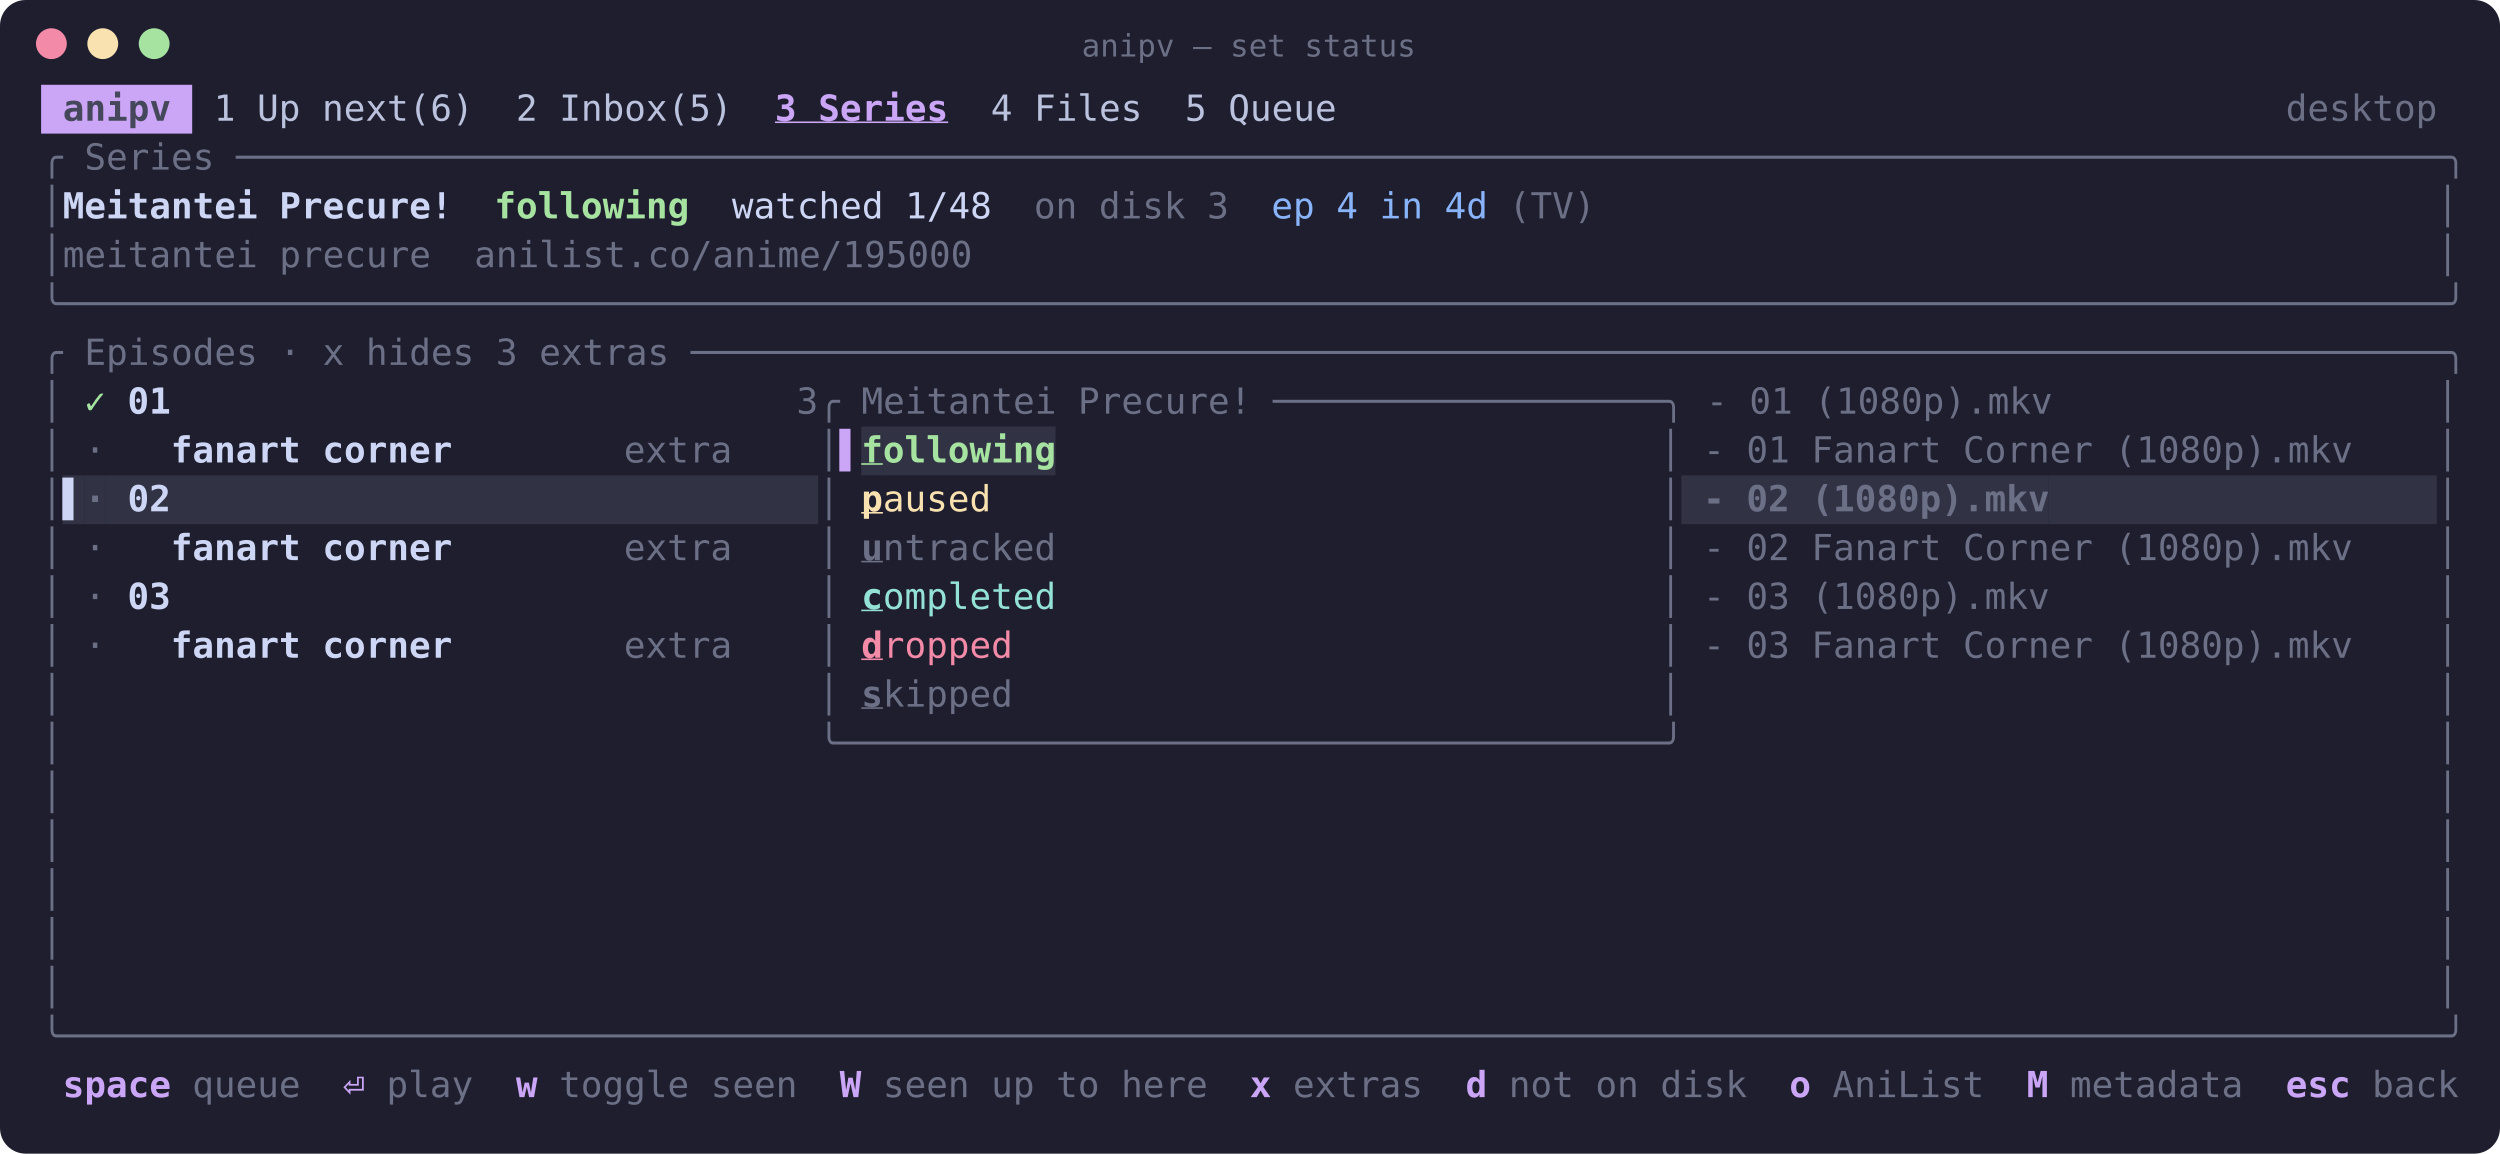
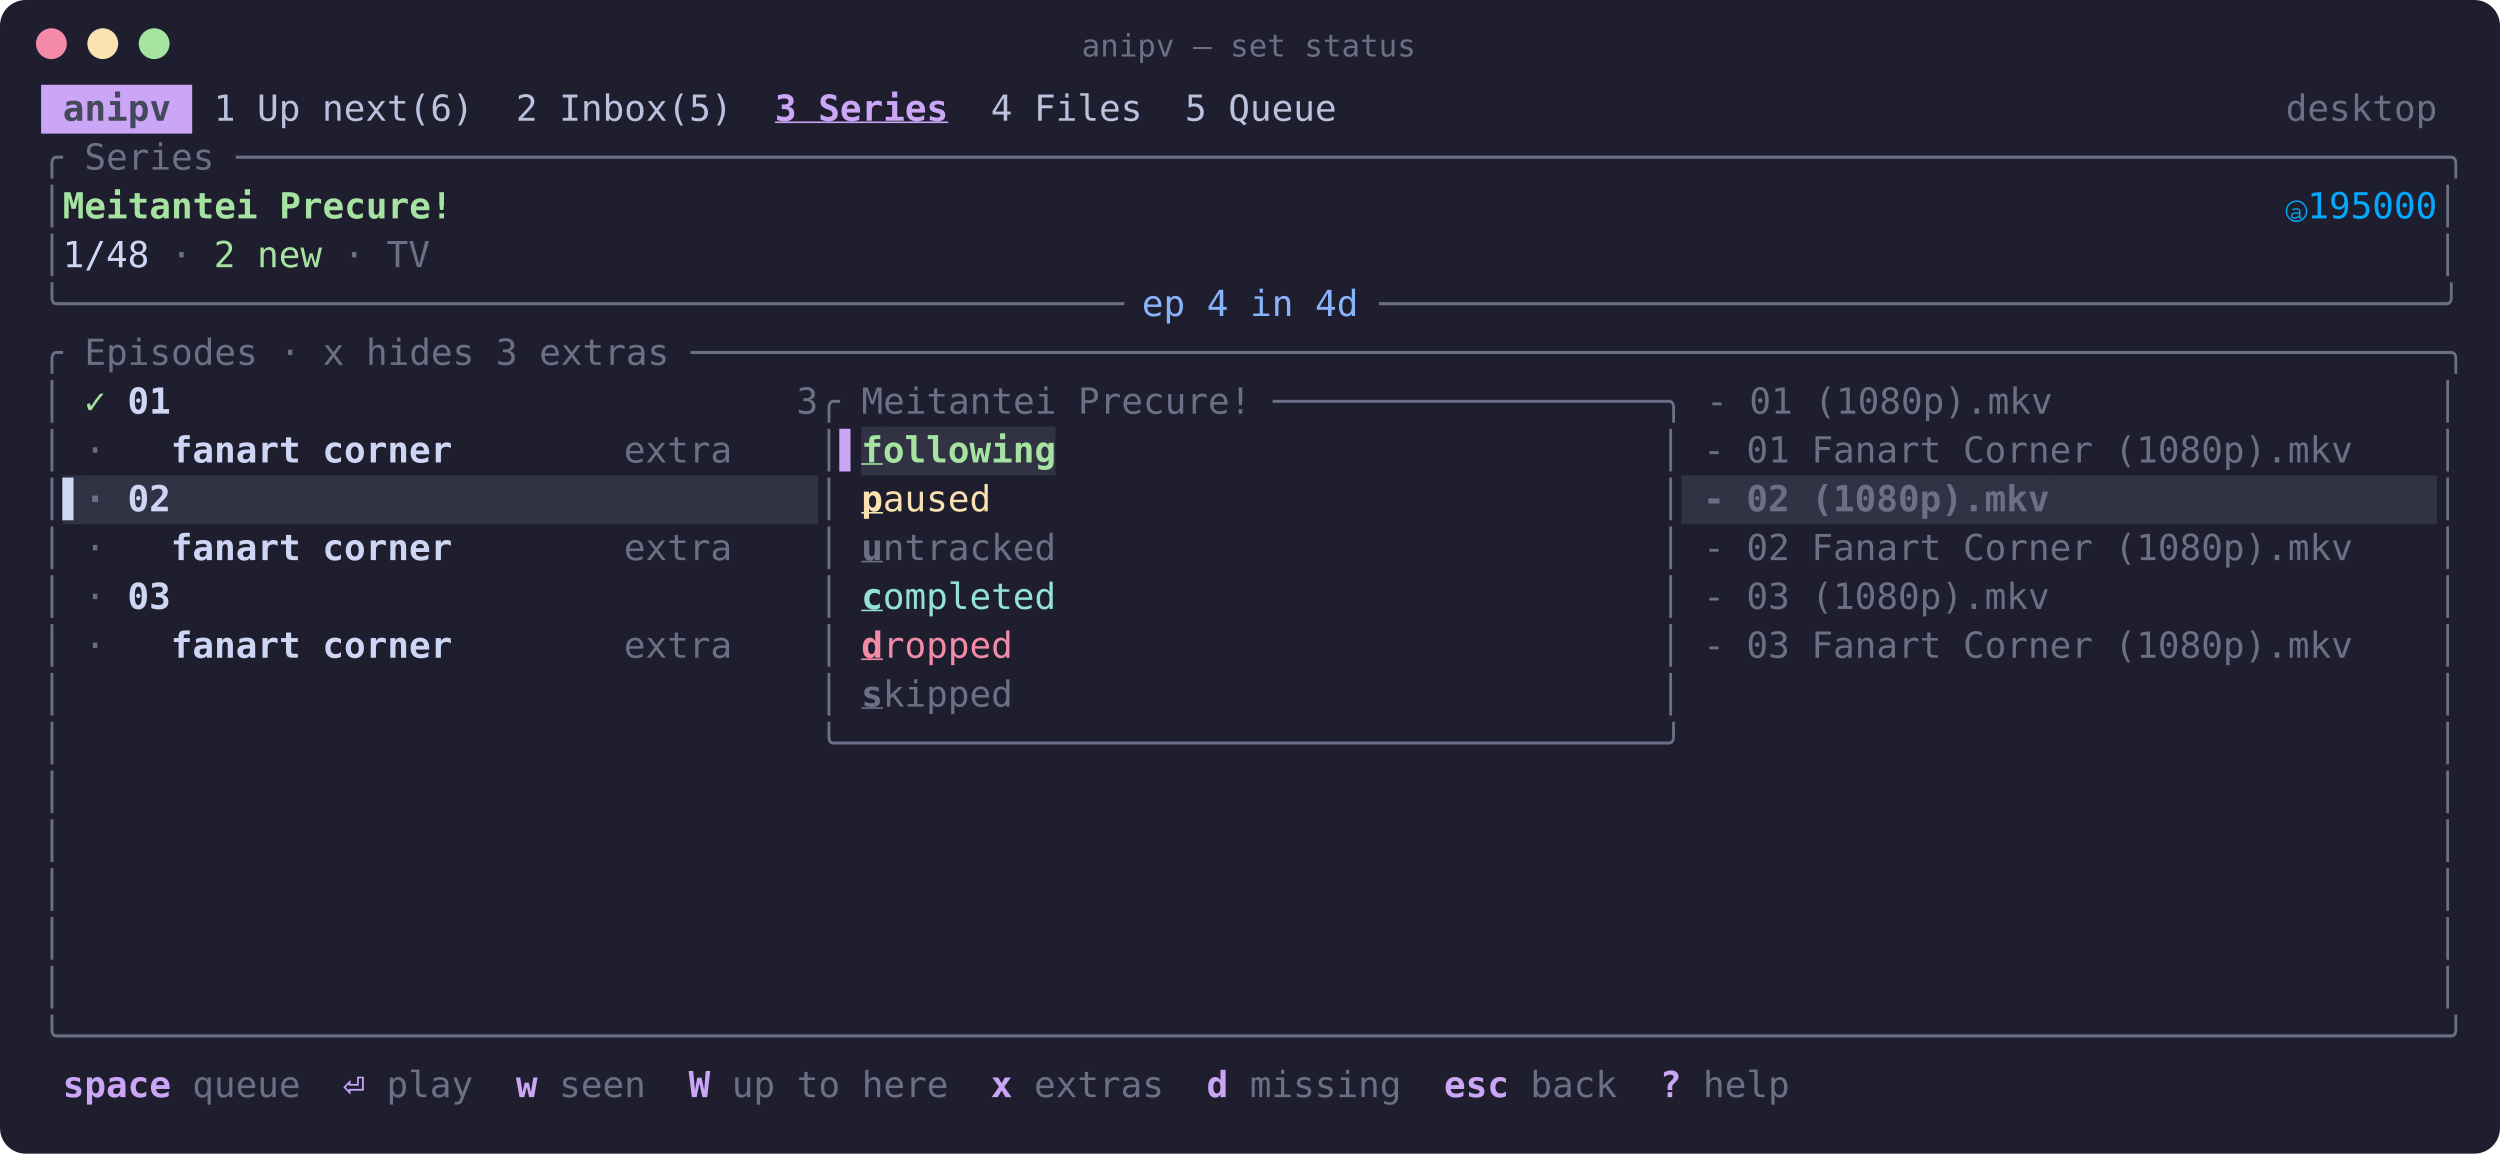
<svg xmlns="http://www.w3.org/2000/svg" width="973" height="449" viewBox="0 0 973 449" font-family="'JetBrains Mono','Cascadia Code','Fira Code',Menlo,Consolas,monospace" font-size="14">
  <rect width="100%" height="100%" rx="10" fill="#1e1e2e" />
  <circle cx="20" cy="17" r="6" fill="#f38ba8" />
  <circle cx="40" cy="17" r="6" fill="#f9e2af" />
  <circle cx="60" cy="17" r="6" fill="#a6e3a1" />
  <text x="486" y="22" fill="#6c7086" text-anchor="middle" font-size="12">anipv — set status</text>
  <rect x="16.0" y="33.0" width="58.8" height="19" fill="#cba6f7" />
  <text x="16.0" y="47.0" fill="#45475a" font-weight="bold" xml:space="preserve" textLength="58.8" lengthAdjust="spacingAndGlyphs"> anipv </text>
  <text x="83.2" y="47.0" fill="#bac2de" xml:space="preserve" textLength="100.8" lengthAdjust="spacingAndGlyphs">1 Up next(6)</text>
  <text x="200.8" y="47.0" fill="#bac2de" xml:space="preserve" textLength="84.0" lengthAdjust="spacingAndGlyphs">2 Inbox(5)</text>
  <text x="301.6" y="47.0" fill="#cba6f7" font-weight="bold" text-decoration="underline" xml:space="preserve" textLength="67.2" lengthAdjust="spacingAndGlyphs">3 Series</text>
  <text x="385.6" y="47.0" fill="#bac2de" xml:space="preserve" textLength="58.8" lengthAdjust="spacingAndGlyphs">4 Files</text>
  <text x="461.2" y="47.0" fill="#bac2de" xml:space="preserve" textLength="58.8" lengthAdjust="spacingAndGlyphs">5 Queue</text>
  <text x="889.6" y="47.0" fill="#6c7086" xml:space="preserve" textLength="67.2" lengthAdjust="spacingAndGlyphs">desktop </text>
  <text x="16.0" y="66.0" fill="#6c7086" xml:space="preserve" textLength="940.8" lengthAdjust="spacingAndGlyphs">╭ Series ──────────────────────────────────────────────────────────────────────────────────────────────────────╮</text>
  <text x="16.0" y="85.0" fill="#6c7086" xml:space="preserve" textLength="8.4" lengthAdjust="spacingAndGlyphs">│</text>
-   <text x="24.4" y="85.0" fill="#cdd6f4" font-weight="bold" xml:space="preserve" textLength="151.2" lengthAdjust="spacingAndGlyphs">Meitantei Precure!</text>
-   <text x="192.4" y="85.0" fill="#a6e3a1" font-weight="bold" xml:space="preserve" textLength="75.6" lengthAdjust="spacingAndGlyphs">following</text>
-   <text x="268.0" y="85.0" fill="#cdd6f4" xml:space="preserve" textLength="134.4" lengthAdjust="spacingAndGlyphs">  watched 1/48  </text>
-   <text x="402.4" y="85.0" fill="#6c7086" xml:space="preserve" textLength="75.6" lengthAdjust="spacingAndGlyphs">on disk 3</text>
-   <text x="494.8" y="85.0" fill="#89b4fa" xml:space="preserve" textLength="84.0" lengthAdjust="spacingAndGlyphs">ep 4 in 4d</text>
-   <text x="578.8" y="85.0" fill="#6c7086" xml:space="preserve" textLength="42.0" lengthAdjust="spacingAndGlyphs"> (TV)</text>
+   <text x="24.4" y="85.0" fill="#a6e3a1" font-weight="bold" xml:space="preserve" textLength="151.2" lengthAdjust="spacingAndGlyphs">Meitantei Precure!</text>
+   <text x="889.6" y="85.0" fill="#02a9ff" xml:space="preserve" textLength="58.8" lengthAdjust="spacingAndGlyphs">ⓐ195000</text>
  <text x="948.4" y="85.0" fill="#6c7086" xml:space="preserve" textLength="8.4" lengthAdjust="spacingAndGlyphs">│</text>
-   <text x="16.0" y="104.0" fill="#6c7086" xml:space="preserve" textLength="361.2" lengthAdjust="spacingAndGlyphs">│meitantei precure  anilist.co/anime/195000</text>
+   <text x="16.0" y="104.0" fill="#6c7086" xml:space="preserve" textLength="8.4" lengthAdjust="spacingAndGlyphs">│</text>
+   <text x="24.4" y="104.0" fill="#cdd6f4" xml:space="preserve" textLength="33.6" lengthAdjust="spacingAndGlyphs">1/48</text>
+   <text x="58.0" y="104.0" fill="#6c7086" xml:space="preserve" textLength="25.2" lengthAdjust="spacingAndGlyphs"> · </text>
+   <text x="83.2" y="104.0" fill="#a6e3a1" xml:space="preserve" textLength="42.0" lengthAdjust="spacingAndGlyphs">2 new</text>
+   <text x="125.2" y="104.0" fill="#6c7086" xml:space="preserve" textLength="42.0" lengthAdjust="spacingAndGlyphs"> · TV</text>
  <text x="948.4" y="104.0" fill="#6c7086" xml:space="preserve" textLength="8.4" lengthAdjust="spacingAndGlyphs">│</text>
-   <text x="16.0" y="123.0" fill="#6c7086" xml:space="preserve" textLength="940.8" lengthAdjust="spacingAndGlyphs">╰──────────────────────────────────────────────────────────────────────────────────────────────────────────────╯</text>
+   <text x="16.0" y="123.0" fill="#6c7086" xml:space="preserve" textLength="428.4" lengthAdjust="spacingAndGlyphs">╰───────────────────────────────────────────────── </text>
+   <text x="444.4" y="123.0" fill="#89b4fa" xml:space="preserve" textLength="84.0" lengthAdjust="spacingAndGlyphs">ep 4 in 4d</text>
+   <text x="528.4" y="123.0" fill="#6c7086" xml:space="preserve" textLength="428.4" lengthAdjust="spacingAndGlyphs"> ─────────────────────────────────────────────────╯</text>
  <text x="16.0" y="142.0" fill="#6c7086" xml:space="preserve" textLength="940.8" lengthAdjust="spacingAndGlyphs">╭ Episodes · x hides 3 extras ─────────────────────────────────────────────────────────────────────────────────╮</text>
  <text x="16.0" y="161.0" fill="#6c7086" xml:space="preserve" textLength="8.4" lengthAdjust="spacingAndGlyphs">│</text>
  <text x="32.8" y="161.0" fill="#a6e3a1" xml:space="preserve" textLength="8.4" lengthAdjust="spacingAndGlyphs">✓</text>
  <text x="49.6" y="161.0" fill="#cdd6f4" font-weight="bold" xml:space="preserve" textLength="184.8" lengthAdjust="spacingAndGlyphs">01                    </text>
  <text x="310.0" y="161.0" fill="#6c7086" xml:space="preserve" textLength="487.2" lengthAdjust="spacingAndGlyphs">3╭ Meitantei Precure! ──────────────────╮ - 01 (1080p).mkv</text>
  <text x="948.4" y="161.0" fill="#6c7086" xml:space="preserve" textLength="8.4" lengthAdjust="spacingAndGlyphs">│</text>
  <text x="16.0" y="180.0" fill="#6c7086" xml:space="preserve" textLength="8.4" lengthAdjust="spacingAndGlyphs">│</text>
  <text x="32.8" y="180.0" fill="#6c7086" xml:space="preserve" textLength="8.4" lengthAdjust="spacingAndGlyphs">·</text>
  <text x="49.6" y="180.0" fill="#cdd6f4" font-weight="bold" xml:space="preserve" textLength="184.8" lengthAdjust="spacingAndGlyphs">  fanart corner       </text>
  <text x="242.8" y="180.0" fill="#6c7086" xml:space="preserve" textLength="58.8" lengthAdjust="spacingAndGlyphs">extra  </text>
  <text x="318.4" y="180.0" fill="#6c7086" xml:space="preserve" textLength="8.4" lengthAdjust="spacingAndGlyphs">│</text>
  <text x="326.8" y="180.0" fill="#cba6f7" xml:space="preserve" textLength="8.4" lengthAdjust="spacingAndGlyphs">▌</text>
  <rect x="335.2" y="166.0" width="8.4" height="19" fill="#313244" />
  <text x="335.2" y="180.0" fill="#a6e3a1" font-weight="bold" text-decoration="underline" xml:space="preserve" textLength="8.4" lengthAdjust="spacingAndGlyphs">f</text>
  <rect x="343.6" y="166.0" width="67.2" height="19" fill="#313244" />
  <text x="343.6" y="180.0" fill="#a6e3a1" font-weight="bold" xml:space="preserve" textLength="67.2" lengthAdjust="spacingAndGlyphs">ollowing</text>
  <text x="646.0" y="180.0" fill="#6c7086" xml:space="preserve" textLength="268.8" lengthAdjust="spacingAndGlyphs">│ - 01 Fanart Corner (1080p).mkv</text>
  <text x="948.4" y="180.0" fill="#6c7086" xml:space="preserve" textLength="8.4" lengthAdjust="spacingAndGlyphs">│</text>
  <text x="16.0" y="199.0" fill="#6c7086" xml:space="preserve" textLength="8.4" lengthAdjust="spacingAndGlyphs">│</text>
  <rect x="24.4" y="185.0" width="8.4" height="19" fill="#313244" />
  <text x="24.4" y="199.0" fill="#cdd6f4" font-weight="bold" xml:space="preserve" textLength="8.4" lengthAdjust="spacingAndGlyphs">▌</text>
  <rect x="32.8" y="185.0" width="8.4" height="19" fill="#313244" />
  <text x="32.8" y="199.0" fill="#6c7086" font-weight="bold" xml:space="preserve" textLength="8.4" lengthAdjust="spacingAndGlyphs">·</text>
  <rect x="41.2" y="185.0" width="277.2" height="19" fill="#313244" />
  <text x="41.2" y="199.0" fill="#cdd6f4" font-weight="bold" xml:space="preserve" textLength="277.2" lengthAdjust="spacingAndGlyphs"> 02                              </text>
  <text x="318.4" y="199.0" fill="#6c7086" xml:space="preserve" textLength="8.4" lengthAdjust="spacingAndGlyphs">│</text>
  <text x="335.2" y="199.0" fill="#f9e2af" font-weight="bold" text-decoration="underline" xml:space="preserve" textLength="8.4" lengthAdjust="spacingAndGlyphs">p</text>
  <text x="343.6" y="199.0" fill="#f9e2af" xml:space="preserve" textLength="42.0" lengthAdjust="spacingAndGlyphs">aused</text>
  <text x="646.0" y="199.0" fill="#6c7086" xml:space="preserve" textLength="8.4" lengthAdjust="spacingAndGlyphs">│</text>
  <rect x="654.4" y="185.0" width="142.8" height="19" fill="#313244" />
  <text x="654.4" y="199.0" fill="#6c7086" font-weight="bold" xml:space="preserve" textLength="142.8" lengthAdjust="spacingAndGlyphs"> - 02 (1080p).mkv</text>
  <rect x="797.2" y="185.0" width="151.2" height="19" fill="#313244" />
  <text x="948.4" y="199.0" fill="#6c7086" xml:space="preserve" textLength="8.4" lengthAdjust="spacingAndGlyphs">│</text>
  <text x="16.0" y="218.0" fill="#6c7086" xml:space="preserve" textLength="8.4" lengthAdjust="spacingAndGlyphs">│</text>
  <text x="32.8" y="218.0" fill="#6c7086" xml:space="preserve" textLength="8.4" lengthAdjust="spacingAndGlyphs">·</text>
  <text x="49.6" y="218.0" fill="#cdd6f4" font-weight="bold" xml:space="preserve" textLength="184.8" lengthAdjust="spacingAndGlyphs">  fanart corner       </text>
  <text x="242.8" y="218.0" fill="#6c7086" xml:space="preserve" textLength="58.8" lengthAdjust="spacingAndGlyphs">extra  </text>
  <text x="318.4" y="218.0" fill="#6c7086" xml:space="preserve" textLength="8.4" lengthAdjust="spacingAndGlyphs">│</text>
  <text x="335.2" y="218.0" fill="#6c7086" font-weight="bold" text-decoration="underline" xml:space="preserve" textLength="8.4" lengthAdjust="spacingAndGlyphs">u</text>
  <text x="343.6" y="218.0" fill="#6c7086" xml:space="preserve" textLength="67.2" lengthAdjust="spacingAndGlyphs">ntracked</text>
  <text x="646.0" y="218.0" fill="#6c7086" xml:space="preserve" textLength="268.8" lengthAdjust="spacingAndGlyphs">│ - 02 Fanart Corner (1080p).mkv</text>
  <text x="948.4" y="218.0" fill="#6c7086" xml:space="preserve" textLength="8.4" lengthAdjust="spacingAndGlyphs">│</text>
  <text x="16.0" y="237.0" fill="#6c7086" xml:space="preserve" textLength="8.4" lengthAdjust="spacingAndGlyphs">│</text>
  <text x="32.8" y="237.0" fill="#6c7086" xml:space="preserve" textLength="8.4" lengthAdjust="spacingAndGlyphs">·</text>
  <text x="49.6" y="237.0" fill="#cdd6f4" font-weight="bold" xml:space="preserve" textLength="184.8" lengthAdjust="spacingAndGlyphs">03                    </text>
  <text x="318.4" y="237.0" fill="#6c7086" xml:space="preserve" textLength="8.4" lengthAdjust="spacingAndGlyphs">│</text>
  <text x="335.2" y="237.0" fill="#94e2d5" font-weight="bold" text-decoration="underline" xml:space="preserve" textLength="8.4" lengthAdjust="spacingAndGlyphs">c</text>
  <text x="343.6" y="237.0" fill="#94e2d5" xml:space="preserve" textLength="67.2" lengthAdjust="spacingAndGlyphs">ompleted</text>
  <text x="646.0" y="237.0" fill="#6c7086" xml:space="preserve" textLength="151.2" lengthAdjust="spacingAndGlyphs">│ - 03 (1080p).mkv</text>
  <text x="948.4" y="237.0" fill="#6c7086" xml:space="preserve" textLength="8.4" lengthAdjust="spacingAndGlyphs">│</text>
  <text x="16.0" y="256.0" fill="#6c7086" xml:space="preserve" textLength="8.4" lengthAdjust="spacingAndGlyphs">│</text>
  <text x="32.8" y="256.0" fill="#6c7086" xml:space="preserve" textLength="8.4" lengthAdjust="spacingAndGlyphs">·</text>
  <text x="49.6" y="256.0" fill="#cdd6f4" font-weight="bold" xml:space="preserve" textLength="184.8" lengthAdjust="spacingAndGlyphs">  fanart corner       </text>
  <text x="242.8" y="256.0" fill="#6c7086" xml:space="preserve" textLength="58.8" lengthAdjust="spacingAndGlyphs">extra  </text>
  <text x="318.4" y="256.0" fill="#6c7086" xml:space="preserve" textLength="8.4" lengthAdjust="spacingAndGlyphs">│</text>
  <text x="335.2" y="256.0" fill="#f38ba8" font-weight="bold" text-decoration="underline" xml:space="preserve" textLength="8.4" lengthAdjust="spacingAndGlyphs">d</text>
  <text x="343.6" y="256.0" fill="#f38ba8" xml:space="preserve" textLength="50.4" lengthAdjust="spacingAndGlyphs">ropped</text>
  <text x="646.0" y="256.0" fill="#6c7086" xml:space="preserve" textLength="268.8" lengthAdjust="spacingAndGlyphs">│ - 03 Fanart Corner (1080p).mkv</text>
  <text x="948.4" y="256.0" fill="#6c7086" xml:space="preserve" textLength="8.4" lengthAdjust="spacingAndGlyphs">│</text>
  <text x="16.0" y="275.0" fill="#6c7086" xml:space="preserve" textLength="8.4" lengthAdjust="spacingAndGlyphs">│</text>
  <text x="318.4" y="275.0" fill="#6c7086" xml:space="preserve" textLength="8.4" lengthAdjust="spacingAndGlyphs">│</text>
  <text x="335.2" y="275.0" fill="#6c7086" font-weight="bold" text-decoration="underline" xml:space="preserve" textLength="8.4" lengthAdjust="spacingAndGlyphs">s</text>
  <text x="343.6" y="275.0" fill="#6c7086" xml:space="preserve" textLength="50.4" lengthAdjust="spacingAndGlyphs">kipped</text>
  <text x="646.0" y="275.0" fill="#6c7086" xml:space="preserve" textLength="8.4" lengthAdjust="spacingAndGlyphs">│</text>
  <text x="948.4" y="275.0" fill="#6c7086" xml:space="preserve" textLength="8.4" lengthAdjust="spacingAndGlyphs">│</text>
  <text x="16.0" y="294.0" fill="#6c7086" xml:space="preserve" textLength="8.4" lengthAdjust="spacingAndGlyphs">│</text>
  <text x="318.4" y="294.0" fill="#6c7086" xml:space="preserve" textLength="336.0" lengthAdjust="spacingAndGlyphs">╰──────────────────────────────────────╯</text>
  <text x="948.4" y="294.0" fill="#6c7086" xml:space="preserve" textLength="8.4" lengthAdjust="spacingAndGlyphs">│</text>
  <text x="16.0" y="313.0" fill="#6c7086" xml:space="preserve" textLength="8.4" lengthAdjust="spacingAndGlyphs">│</text>
  <text x="948.4" y="313.0" fill="#6c7086" xml:space="preserve" textLength="8.4" lengthAdjust="spacingAndGlyphs">│</text>
  <text x="16.0" y="332.0" fill="#6c7086" xml:space="preserve" textLength="8.4" lengthAdjust="spacingAndGlyphs">│</text>
  <text x="948.4" y="332.0" fill="#6c7086" xml:space="preserve" textLength="8.4" lengthAdjust="spacingAndGlyphs">│</text>
  <text x="16.0" y="351.0" fill="#6c7086" xml:space="preserve" textLength="8.4" lengthAdjust="spacingAndGlyphs">│</text>
  <text x="948.4" y="351.0" fill="#6c7086" xml:space="preserve" textLength="8.4" lengthAdjust="spacingAndGlyphs">│</text>
  <text x="16.0" y="370.0" fill="#6c7086" xml:space="preserve" textLength="8.4" lengthAdjust="spacingAndGlyphs">│</text>
  <text x="948.4" y="370.0" fill="#6c7086" xml:space="preserve" textLength="8.4" lengthAdjust="spacingAndGlyphs">│</text>
  <text x="16.0" y="389.0" fill="#6c7086" xml:space="preserve" textLength="8.4" lengthAdjust="spacingAndGlyphs">│</text>
  <text x="948.4" y="389.0" fill="#6c7086" xml:space="preserve" textLength="8.4" lengthAdjust="spacingAndGlyphs">│</text>
  <text x="16.0" y="408.0" fill="#6c7086" xml:space="preserve" textLength="940.8" lengthAdjust="spacingAndGlyphs">╰──────────────────────────────────────────────────────────────────────────────────────────────────────────────╯</text>
  <text x="24.4" y="427.0" fill="#cba6f7" font-weight="bold" xml:space="preserve" textLength="42.0" lengthAdjust="spacingAndGlyphs">space</text>
  <text x="66.4" y="427.0" fill="#6c7086" xml:space="preserve" textLength="67.2" lengthAdjust="spacingAndGlyphs"> queue  </text>
  <text x="133.6" y="427.0" fill="#cba6f7" font-weight="bold" xml:space="preserve" textLength="8.4" lengthAdjust="spacingAndGlyphs">⏎</text>
  <text x="142.0" y="427.0" fill="#6c7086" xml:space="preserve" textLength="58.8" lengthAdjust="spacingAndGlyphs"> play  </text>
  <text x="200.8" y="427.0" fill="#cba6f7" font-weight="bold" xml:space="preserve" textLength="8.4" lengthAdjust="spacingAndGlyphs">w</text>
-   <text x="209.2" y="427.0" fill="#6c7086" xml:space="preserve" textLength="117.6" lengthAdjust="spacingAndGlyphs"> toggle seen  </text>
-   <text x="326.8" y="427.0" fill="#cba6f7" font-weight="bold" xml:space="preserve" textLength="8.4" lengthAdjust="spacingAndGlyphs">W</text>
-   <text x="335.2" y="427.0" fill="#6c7086" xml:space="preserve" textLength="151.2" lengthAdjust="spacingAndGlyphs"> seen up to here  </text>
-   <text x="486.4" y="427.0" fill="#cba6f7" font-weight="bold" xml:space="preserve" textLength="8.4" lengthAdjust="spacingAndGlyphs">x</text>
-   <text x="494.8" y="427.0" fill="#6c7086" xml:space="preserve" textLength="75.6" lengthAdjust="spacingAndGlyphs"> extras  </text>
-   <text x="570.4" y="427.0" fill="#cba6f7" font-weight="bold" xml:space="preserve" textLength="8.4" lengthAdjust="spacingAndGlyphs">d</text>
-   <text x="578.8" y="427.0" fill="#6c7086" xml:space="preserve" textLength="117.6" lengthAdjust="spacingAndGlyphs"> not on disk  </text>
-   <text x="696.4" y="427.0" fill="#cba6f7" font-weight="bold" xml:space="preserve" textLength="8.4" lengthAdjust="spacingAndGlyphs">o</text>
-   <text x="704.8" y="427.0" fill="#6c7086" xml:space="preserve" textLength="84.0" lengthAdjust="spacingAndGlyphs"> AniList  </text>
-   <text x="788.8" y="427.0" fill="#cba6f7" font-weight="bold" xml:space="preserve" textLength="8.4" lengthAdjust="spacingAndGlyphs">M</text>
-   <text x="797.2" y="427.0" fill="#6c7086" xml:space="preserve" textLength="92.4" lengthAdjust="spacingAndGlyphs"> metadata  </text>
-   <text x="889.6" y="427.0" fill="#cba6f7" font-weight="bold" xml:space="preserve" textLength="25.2" lengthAdjust="spacingAndGlyphs">esc</text>
-   <text x="914.8" y="427.0" fill="#6c7086" xml:space="preserve" textLength="42.0" lengthAdjust="spacingAndGlyphs"> back</text>
+   <text x="209.2" y="427.0" fill="#6c7086" xml:space="preserve" textLength="58.8" lengthAdjust="spacingAndGlyphs"> seen  </text>
+   <text x="268.0" y="427.0" fill="#cba6f7" font-weight="bold" xml:space="preserve" textLength="8.4" lengthAdjust="spacingAndGlyphs">W</text>
+   <text x="276.4" y="427.0" fill="#6c7086" xml:space="preserve" textLength="109.2" lengthAdjust="spacingAndGlyphs"> up to here  </text>
+   <text x="385.6" y="427.0" fill="#cba6f7" font-weight="bold" xml:space="preserve" textLength="8.4" lengthAdjust="spacingAndGlyphs">x</text>
+   <text x="394.0" y="427.0" fill="#6c7086" xml:space="preserve" textLength="75.6" lengthAdjust="spacingAndGlyphs"> extras  </text>
+   <text x="469.6" y="427.0" fill="#cba6f7" font-weight="bold" xml:space="preserve" textLength="8.4" lengthAdjust="spacingAndGlyphs">d</text>
+   <text x="478.0" y="427.0" fill="#6c7086" xml:space="preserve" textLength="84.0" lengthAdjust="spacingAndGlyphs"> missing  </text>
+   <text x="562.0" y="427.0" fill="#cba6f7" font-weight="bold" xml:space="preserve" textLength="25.2" lengthAdjust="spacingAndGlyphs">esc</text>
+   <text x="587.2" y="427.0" fill="#6c7086" xml:space="preserve" textLength="58.8" lengthAdjust="spacingAndGlyphs"> back  </text>
+   <text x="646.0" y="427.0" fill="#cba6f7" font-weight="bold" xml:space="preserve" textLength="8.4" lengthAdjust="spacingAndGlyphs">?</text>
+   <text x="654.4" y="427.0" fill="#6c7086" xml:space="preserve" textLength="58.8" lengthAdjust="spacingAndGlyphs"> help  </text>
</svg>
